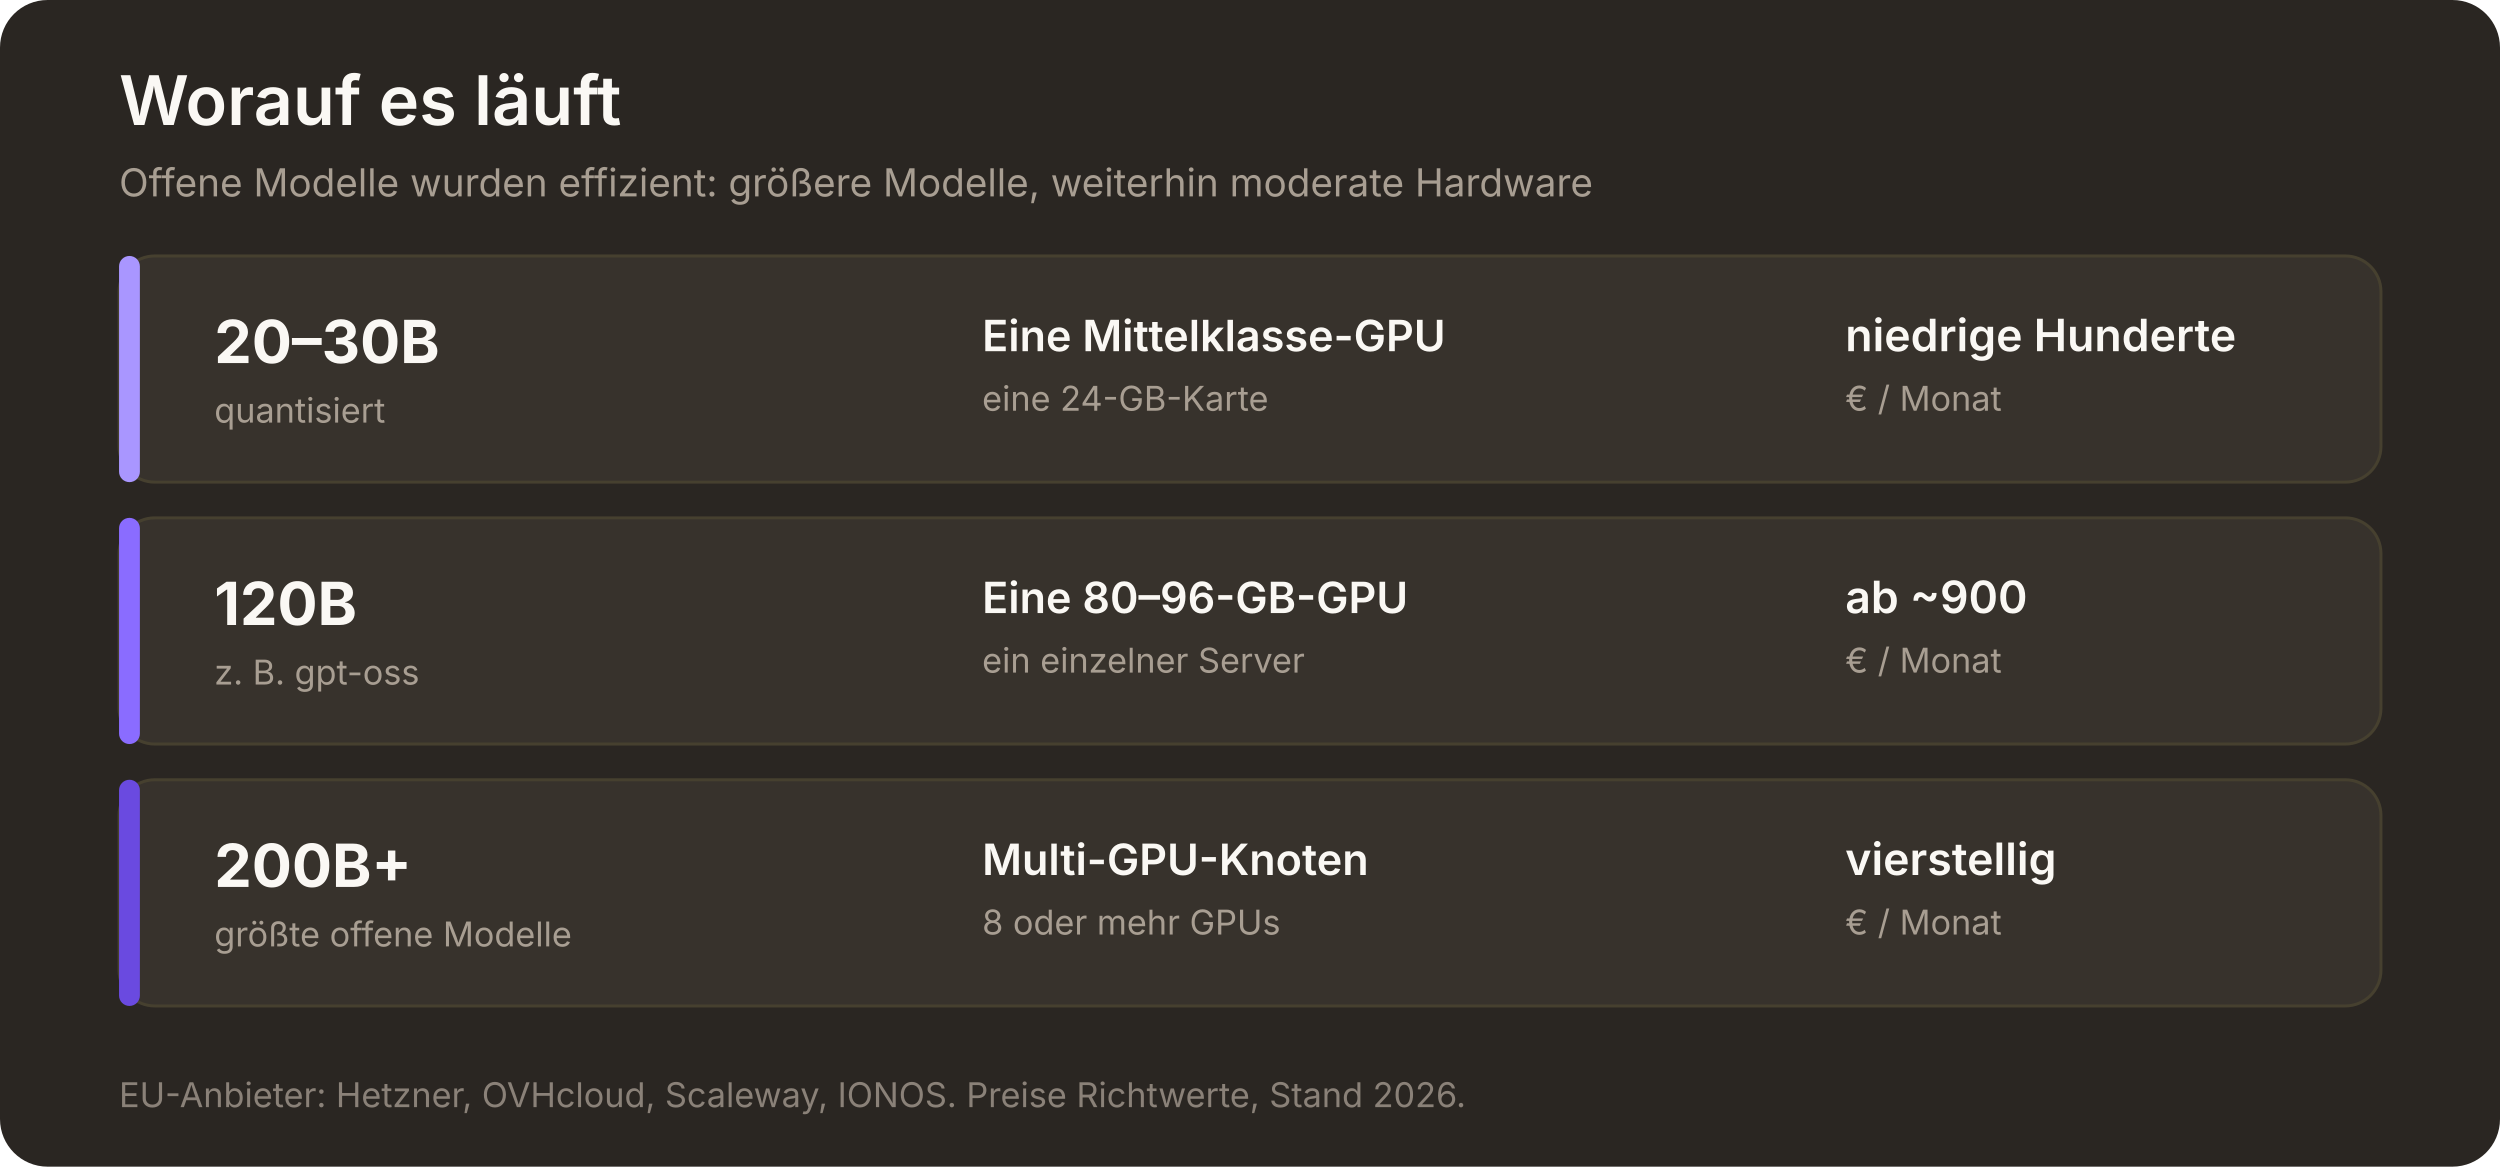
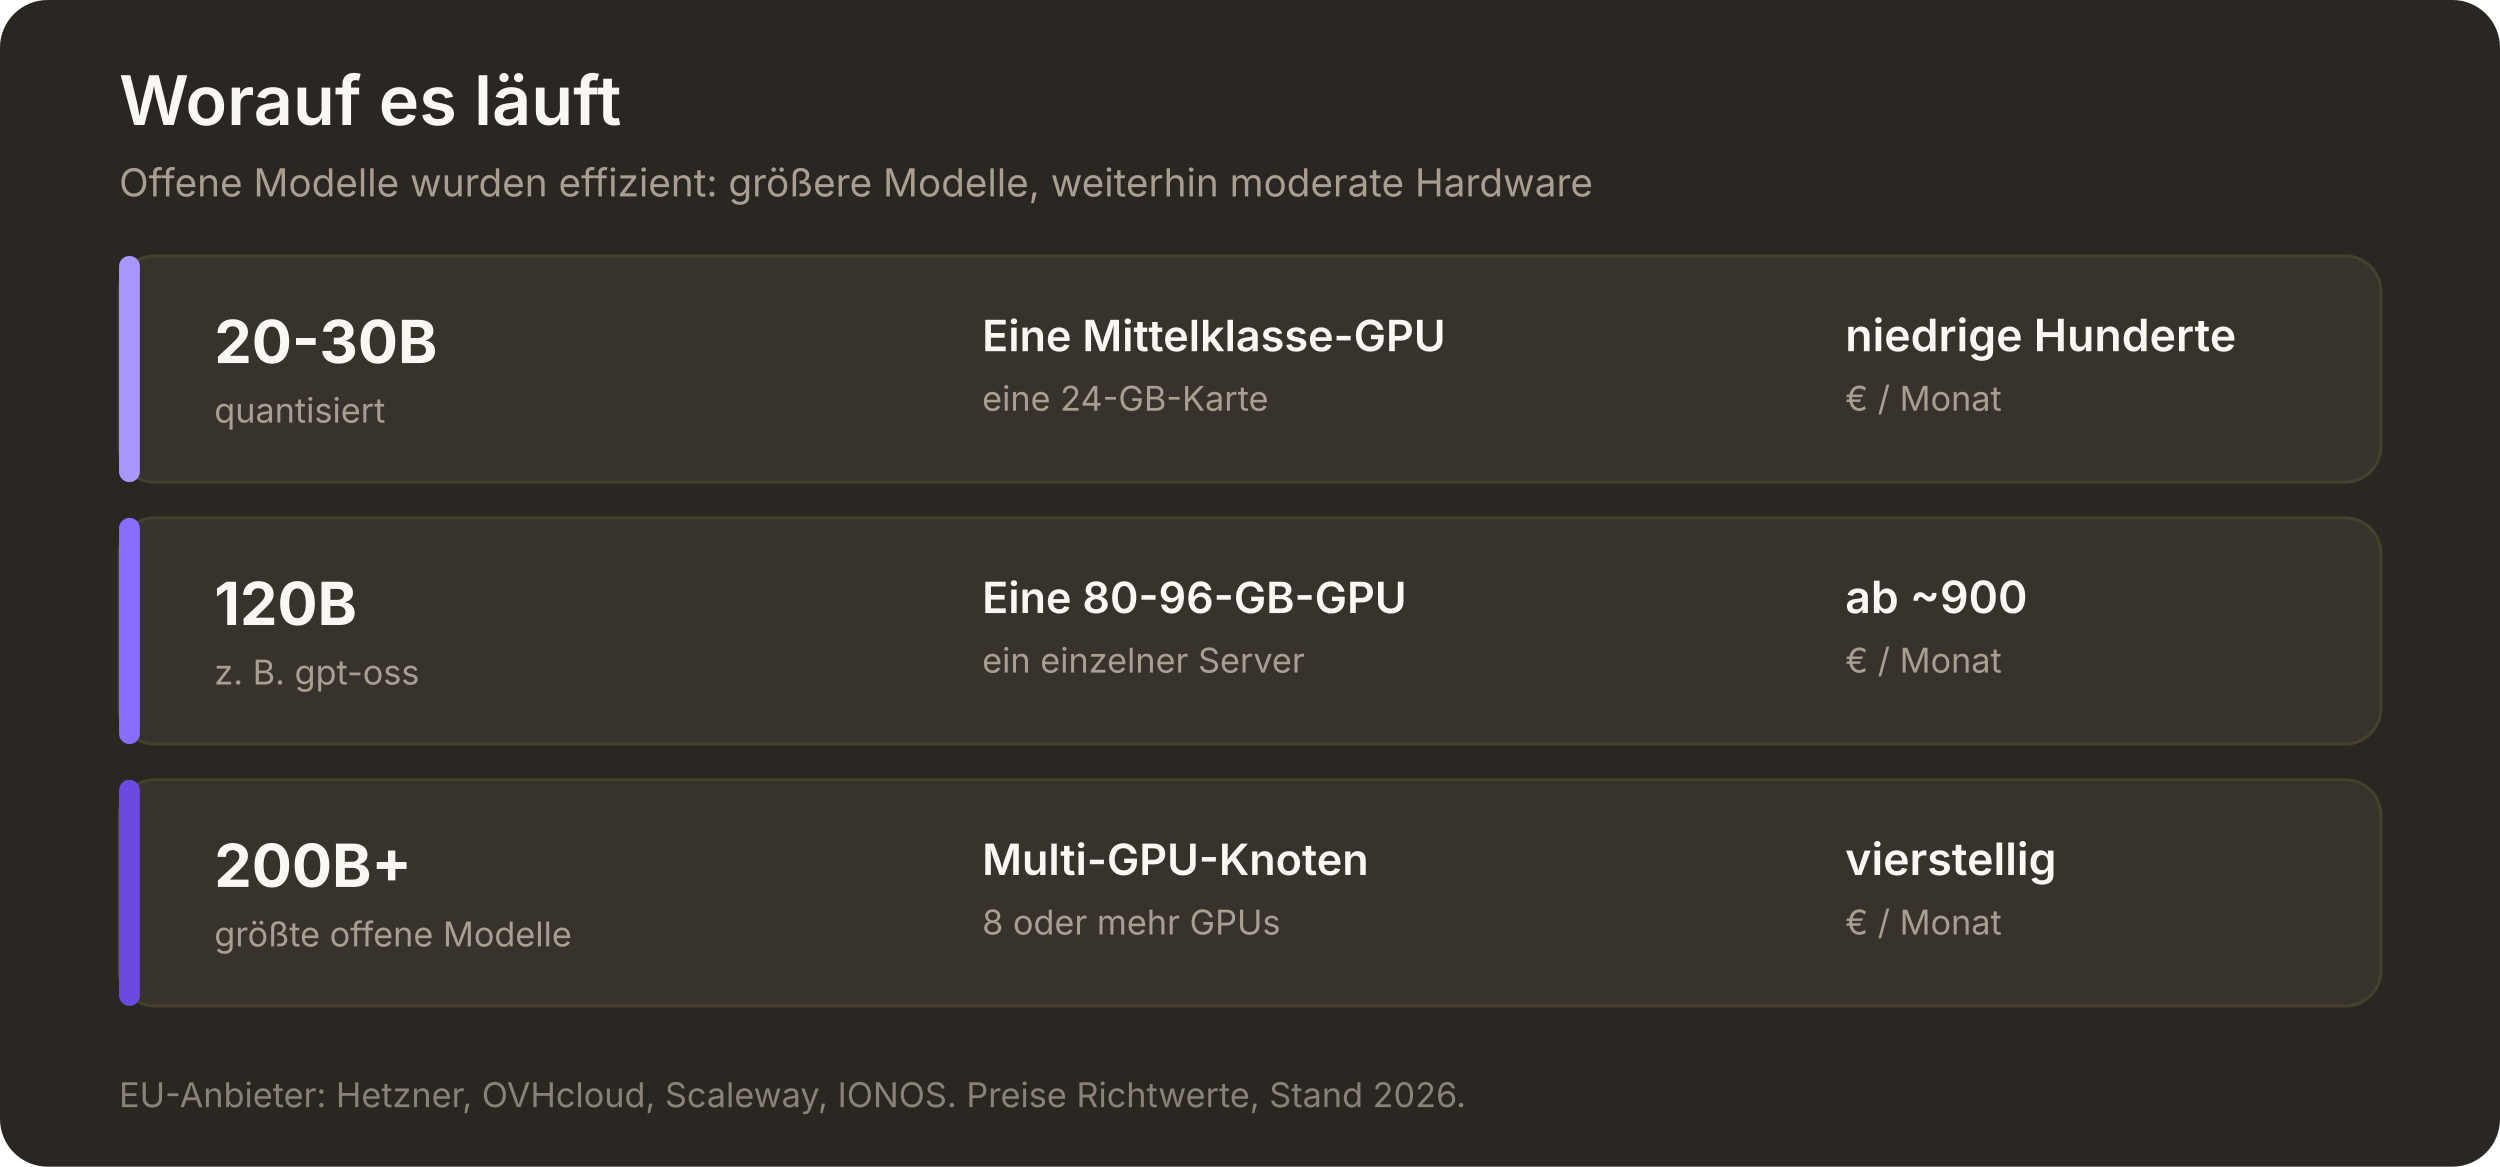
<svg xmlns="http://www.w3.org/2000/svg" viewBox="0 0 840 392" role="img" aria-label="Worauf offene Modelle laufen. Ein quantisiertes Modell mit 20 bis 30 Milliarden Parametern läuft auf einer Mittelklasse-GPU mit 24 GB für niedrige Hunderte Euro pro Monat. Ein Modell mit 120 Milliarden Parametern wie gpt-oss läuft auf einer einzelnen 80- bis 96-GB-GPU ab etwa 900 Euro pro Monat. Die größten offenen Modelle ab 200 Milliarden Parametern brauchen einen Multi-GPU-Knoten für vierstellige Beträge pro Monat.">
  <rect x="0" y="0" width="840" height="392" rx="16" fill="#2a2622" />
  <text x="40" y="42" font-family="'Inter', system-ui, -apple-system, sans-serif" font-size="23" font-weight="600" fill="#faf8f4">Worauf es läuft</text>
  <text x="40" y="66" font-family="'Inter', system-ui, sans-serif" font-size="13" fill="#a89e92">Offene Modelle wurden effizient: größere Modelle, weiterhin moderate Hardware</text>
  <rect x="40" y="86" width="760" height="76" rx="12" fill="#37322c" stroke="#46402f" />
  <rect x="40" y="86" width="7" height="76" rx="3.5" fill="#a996ff" />
-   <text x="72" y="122" font-family="'Inter', system-ui, sans-serif" font-size="20" font-weight="700" fill="#faf8f4">20–30B</text>
+   <text x="72" y="122" font-family="'Inter', system-ui, sans-serif" font-size="20" font-weight="700" fill="#faf8f4">20-30B</text>
  <text x="72" y="142" font-family="'Inter', system-ui, sans-serif" font-size="11.5" fill="#a89e92">quantisiert</text>
  <text x="330" y="118" font-family="'Inter', system-ui, sans-serif" font-size="14.5" font-weight="600" fill="#faf8f4">Eine Mittelklasse-GPU</text>
  <text x="330" y="138" font-family="'Inter', system-ui, sans-serif" font-size="11.5" fill="#a89e92">eine 24-GB-Karte</text>
  <text x="620" y="118" font-family="'Inter', system-ui, sans-serif" font-size="15" font-weight="600" fill="#faf8f4">niedrige Hunderte</text>
  <text x="620" y="138" font-family="'Inter', system-ui, sans-serif" font-size="11.5" fill="#a89e92">€ / Monat</text>
  <rect x="40" y="174" width="760" height="76" rx="12" fill="#37322c" stroke="#46402f" />
  <rect x="40" y="174" width="7" height="76" rx="3.5" fill="#8a6cff" />
  <text x="72" y="210" font-family="'Inter', system-ui, sans-serif" font-size="20" font-weight="700" fill="#faf8f4">120B</text>
  <text x="72" y="230" font-family="'Inter', system-ui, sans-serif" font-size="11.5" fill="#a89e92">z. B. gpt-oss</text>
-   <text x="330" y="206" font-family="'Inter', system-ui, sans-serif" font-size="14.5" font-weight="600" fill="#faf8f4">Eine 80–96-GB-GPU</text>
+   <text x="330" y="206" font-family="'Inter', system-ui, sans-serif" font-size="14.5" font-weight="600" fill="#faf8f4">Eine 80-96-GB-GPU</text>
  <text x="330" y="226" font-family="'Inter', system-ui, sans-serif" font-size="11.5" fill="#a89e92">ein einzelner Server</text>
  <text x="620" y="206" font-family="'Inter', system-ui, sans-serif" font-size="15" font-weight="600" fill="#faf8f4">ab ~900</text>
  <text x="620" y="226" font-family="'Inter', system-ui, sans-serif" font-size="11.5" fill="#a89e92">€ / Monat</text>
  <rect x="40" y="262" width="760" height="76" rx="12" fill="#37322c" stroke="#46402f" />
  <rect x="40" y="262" width="7" height="76" rx="3.5" fill="#6a4ae0" />
  <text x="72" y="298" font-family="'Inter', system-ui, sans-serif" font-size="20" font-weight="700" fill="#faf8f4">200B+</text>
  <text x="72" y="318" font-family="'Inter', system-ui, sans-serif" font-size="11.5" fill="#a89e92">größte offene Modelle</text>
  <text x="330" y="294" font-family="'Inter', system-ui, sans-serif" font-size="14.5" font-weight="600" fill="#faf8f4">Multi-GPU-Knoten</text>
  <text x="330" y="314" font-family="'Inter', system-ui, sans-serif" font-size="11.5" fill="#a89e92">8 oder mehr GPUs</text>
  <text x="620" y="294" font-family="'Inter', system-ui, sans-serif" font-size="15" font-weight="600" fill="#faf8f4">vierstellig</text>
  <text x="620" y="314" font-family="'Inter', system-ui, sans-serif" font-size="11.5" fill="#a89e92">€ / Monat</text>
  <text x="40" y="372" font-family="'Inter', system-ui, sans-serif" font-size="11.5" fill="#8a8178">EU-Anbieter: Hetzner, OVHcloud, Scaleway, IONOS. Preise Richtwerte, Stand 2026.</text>
</svg>
